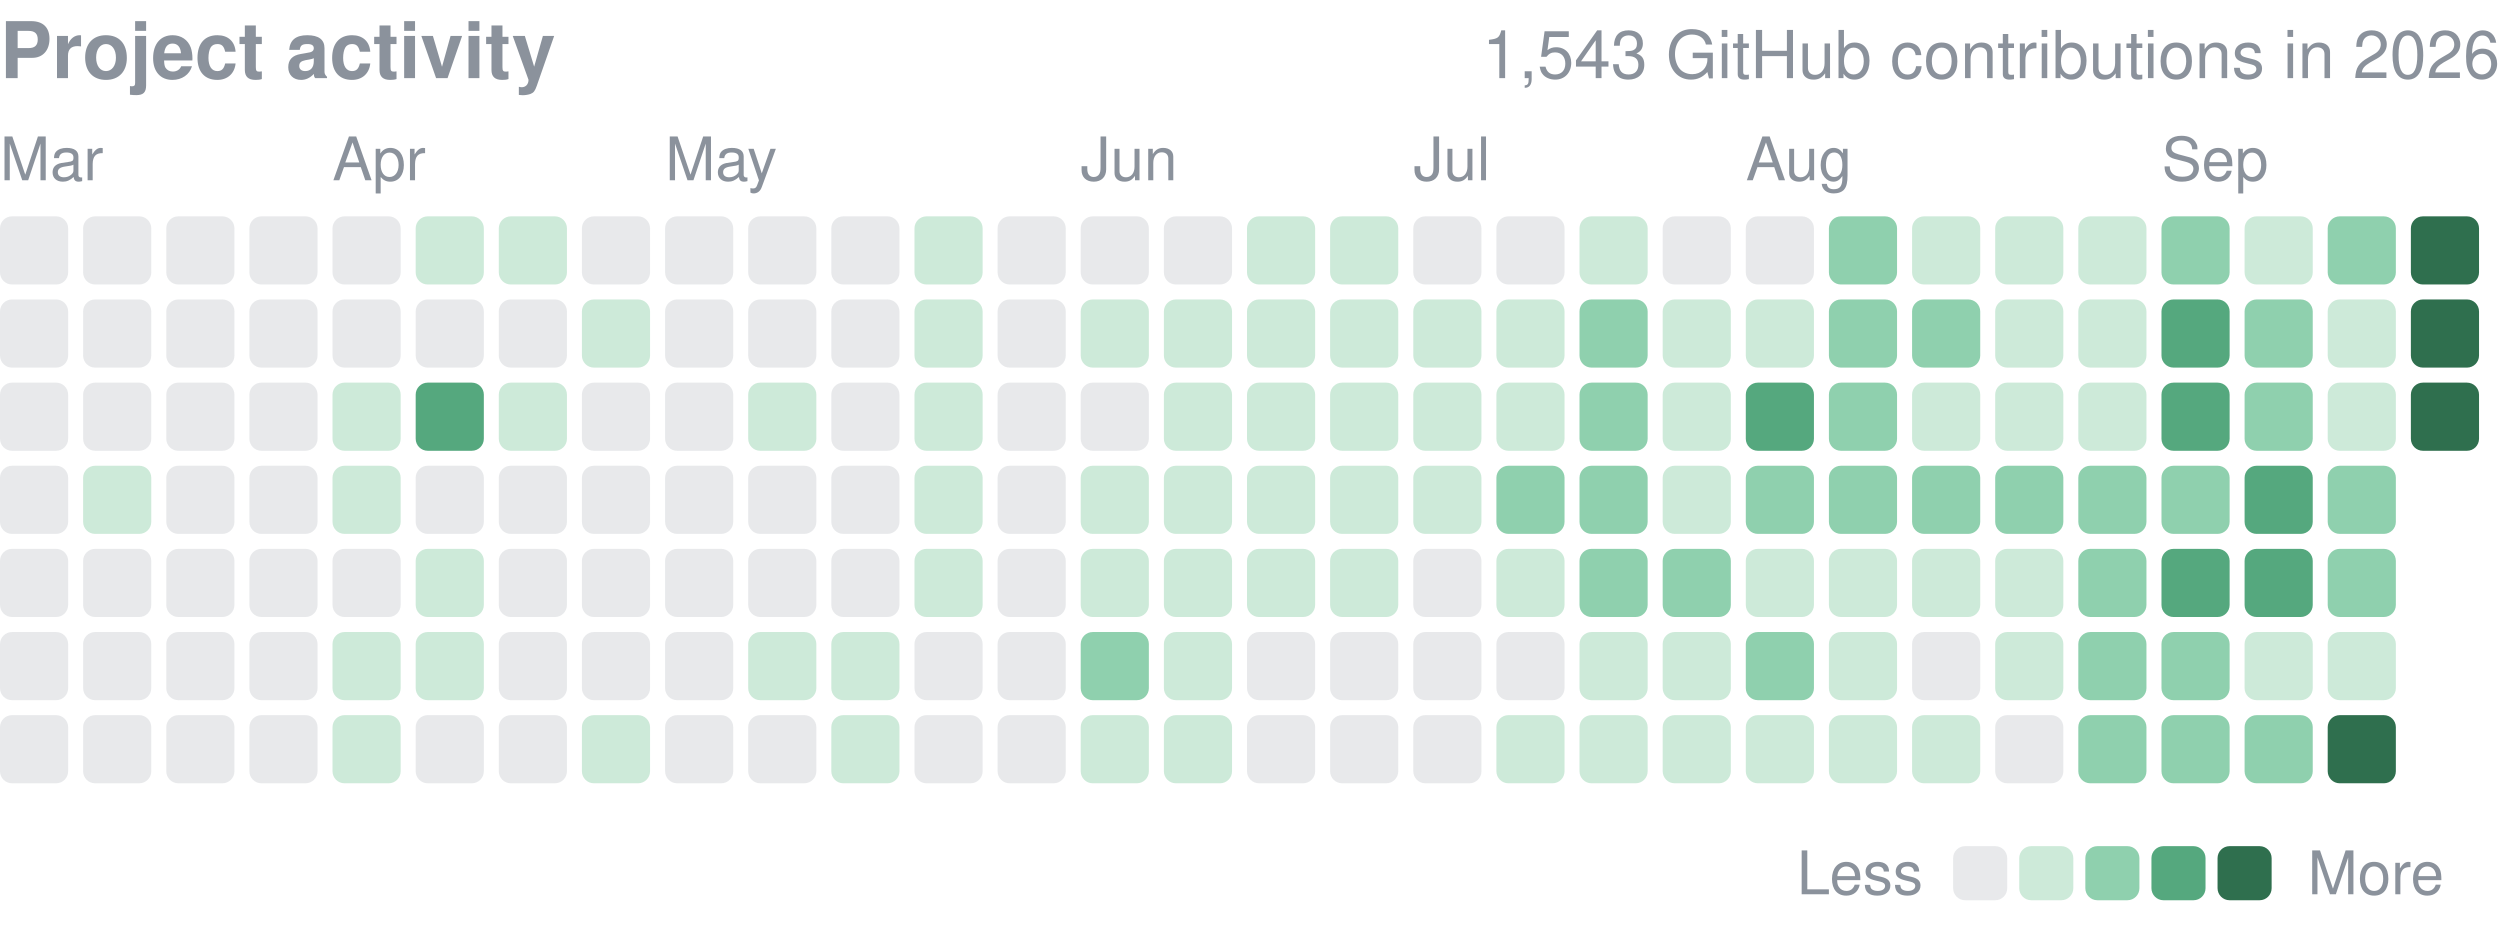
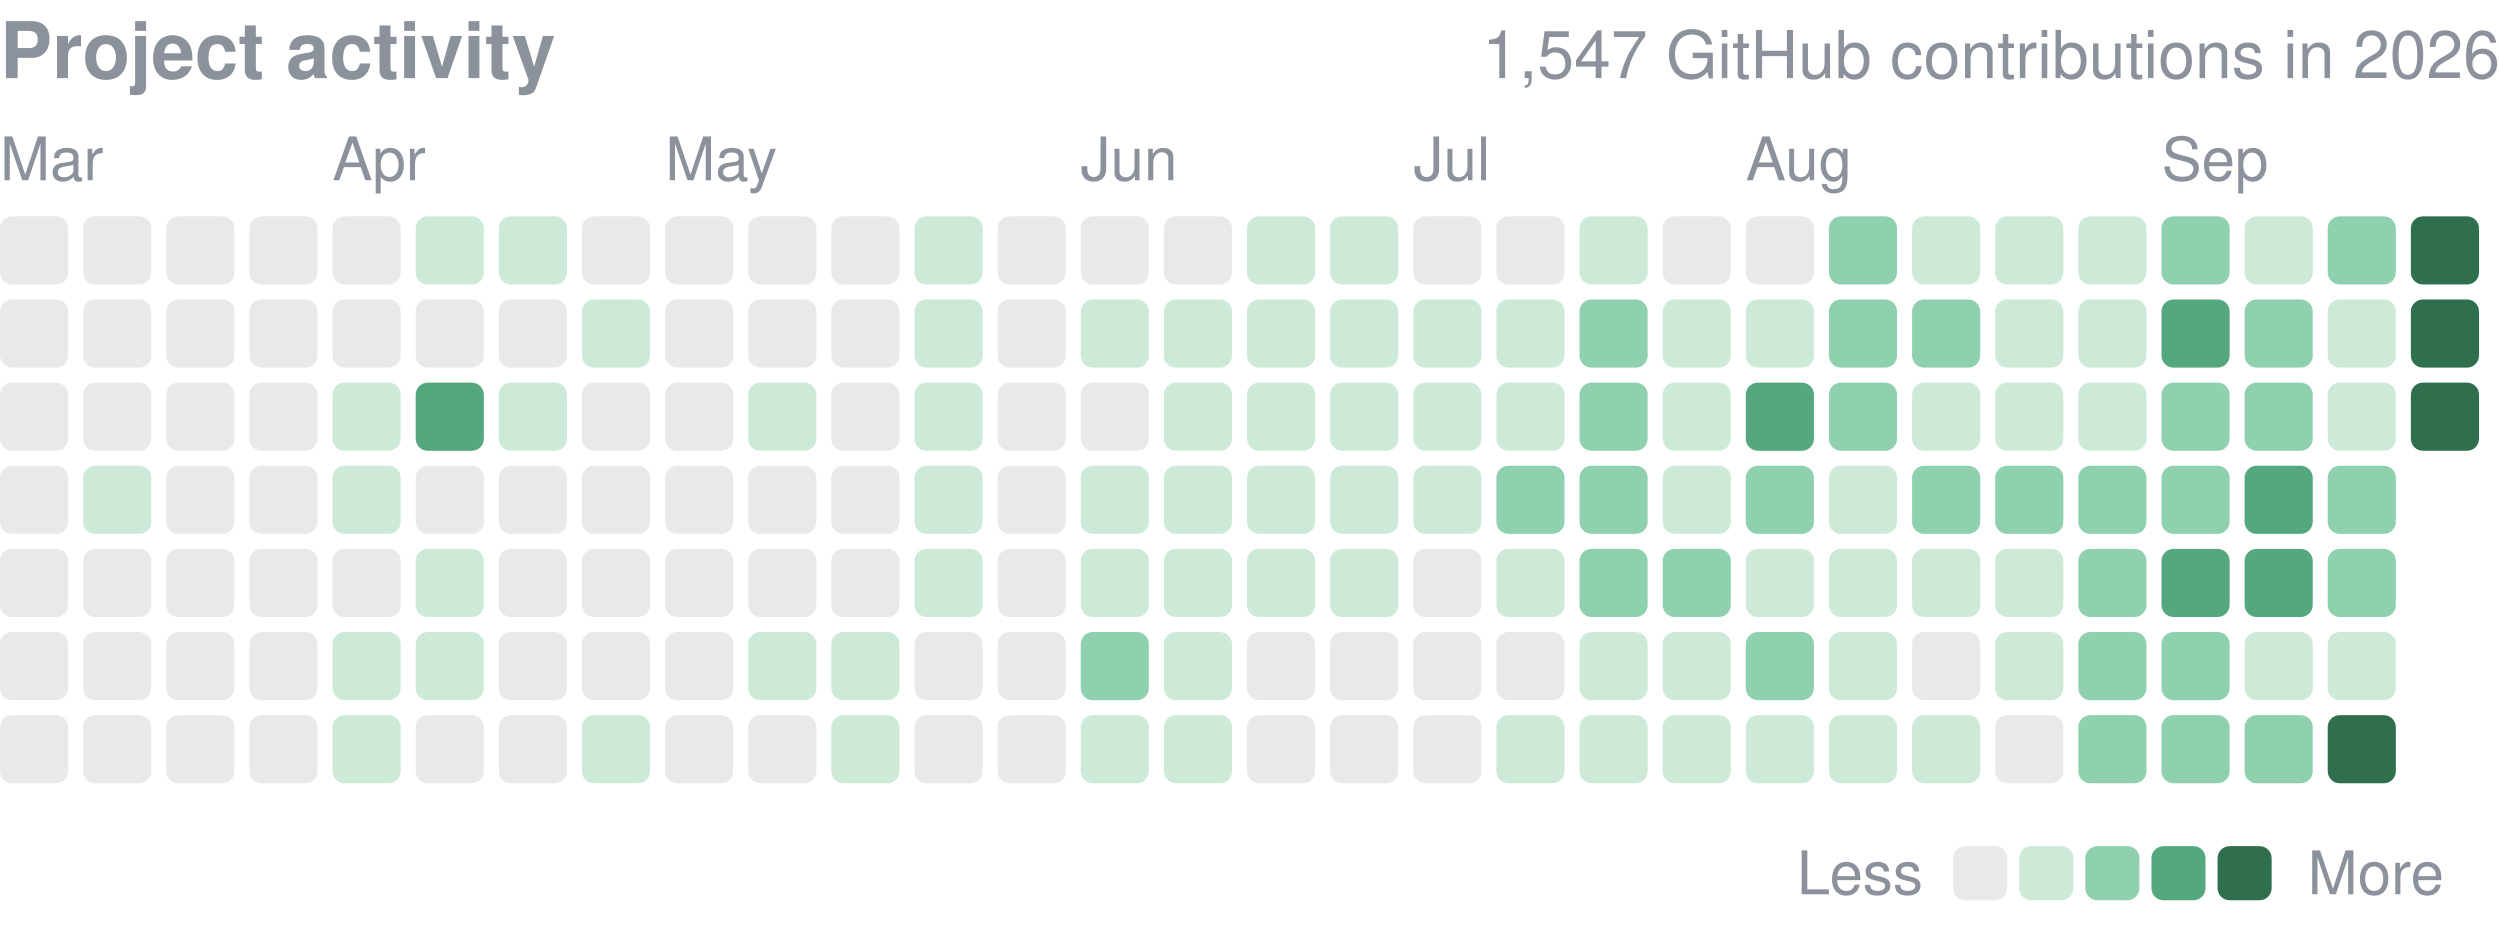
<svg xmlns="http://www.w3.org/2000/svg" width="416" height="155" viewBox="0 0 416 155" role="img" aria-label="yjinyoo GitHub contributions per day in 2026">
  <style>text{font-family:-apple-system,BlinkMacSystemFont,"Segoe UI",Helvetica,Arial,sans-serif}</style>
  <text x="0" y="13" font-size="13" font-weight="600" fill="#8b929c">Project activity</text>
-   <text x="416" y="13" font-size="11" fill="#8b929c" text-anchor="end">1,543 GitHub contributions in 2026</text>
+   <text x="416" y="13" font-size="11" fill="#8b929c" text-anchor="end">1,547 GitHub contributions in 2026</text>
  <text x="0.0" y="30" font-size="10" fill="#8b929c">Mar</text>
  <text x="55.3" y="30" font-size="10" fill="#8b929c">Apr</text>
  <text x="110.7" y="30" font-size="10" fill="#8b929c">May</text>
  <text x="179.8" y="30" font-size="10" fill="#8b929c">Jun</text>
  <text x="235.2" y="30" font-size="10" fill="#8b929c">Jul</text>
  <text x="290.5" y="30" font-size="10" fill="#8b929c">Aug</text>
  <text x="359.7" y="30" font-size="10" fill="#8b929c">Sep</text>
  <rect x="0.00" y="36.00" width="11.34" height="11.34" rx="2.0" fill="#8b929c" opacity="0.2" />
  <rect x="0.00" y="49.83" width="11.34" height="11.34" rx="2.0" fill="#8b929c" opacity="0.2" />
  <rect x="0.00" y="63.67" width="11.34" height="11.34" rx="2.0" fill="#8b929c" opacity="0.2" />
  <rect x="0.00" y="77.50" width="11.34" height="11.34" rx="2.0" fill="#8b929c" opacity="0.2" />
  <rect x="0.00" y="91.33" width="11.34" height="11.34" rx="2.0" fill="#8b929c" opacity="0.2" />
  <rect x="0.00" y="105.17" width="11.34" height="11.34" rx="2.0" fill="#8b929c" opacity="0.2" />
  <rect x="0.00" y="119.00" width="11.34" height="11.34" rx="2.0" fill="#8b929c" opacity="0.2" />
  <rect x="13.83" y="36.00" width="11.34" height="11.34" rx="2.0" fill="#8b929c" opacity="0.2" />
  <rect x="13.83" y="49.83" width="11.34" height="11.34" rx="2.0" fill="#8b929c" opacity="0.2" />
  <rect x="13.83" y="63.67" width="11.34" height="11.34" rx="2.0" fill="#8b929c" opacity="0.2" />
  <rect x="13.83" y="77.50" width="11.34" height="11.34" rx="2.0" fill="#cdead9" />
  <rect x="13.83" y="91.33" width="11.34" height="11.34" rx="2.0" fill="#8b929c" opacity="0.2" />
  <rect x="13.83" y="105.17" width="11.34" height="11.34" rx="2.0" fill="#8b929c" opacity="0.2" />
  <rect x="13.83" y="119.00" width="11.34" height="11.34" rx="2.0" fill="#8b929c" opacity="0.2" />
  <rect x="27.67" y="36.00" width="11.34" height="11.34" rx="2.0" fill="#8b929c" opacity="0.2" />
  <rect x="27.67" y="49.83" width="11.34" height="11.34" rx="2.0" fill="#8b929c" opacity="0.2" />
  <rect x="27.67" y="63.67" width="11.34" height="11.34" rx="2.0" fill="#8b929c" opacity="0.2" />
  <rect x="27.67" y="77.50" width="11.34" height="11.34" rx="2.0" fill="#8b929c" opacity="0.2" />
  <rect x="27.67" y="91.33" width="11.34" height="11.34" rx="2.0" fill="#8b929c" opacity="0.2" />
  <rect x="27.67" y="105.17" width="11.34" height="11.34" rx="2.0" fill="#8b929c" opacity="0.2" />
  <rect x="27.67" y="119.00" width="11.34" height="11.34" rx="2.0" fill="#8b929c" opacity="0.2" />
  <rect x="41.50" y="36.00" width="11.34" height="11.34" rx="2.0" fill="#8b929c" opacity="0.2" />
  <rect x="41.50" y="49.83" width="11.34" height="11.34" rx="2.0" fill="#8b929c" opacity="0.2" />
  <rect x="41.50" y="63.67" width="11.34" height="11.34" rx="2.0" fill="#8b929c" opacity="0.2" />
  <rect x="41.50" y="77.50" width="11.34" height="11.34" rx="2.0" fill="#8b929c" opacity="0.2" />
  <rect x="41.50" y="91.33" width="11.34" height="11.34" rx="2.0" fill="#8b929c" opacity="0.2" />
  <rect x="41.50" y="105.17" width="11.34" height="11.34" rx="2.0" fill="#8b929c" opacity="0.2" />
  <rect x="41.50" y="119.00" width="11.34" height="11.34" rx="2.0" fill="#8b929c" opacity="0.2" />
  <rect x="55.33" y="36.00" width="11.34" height="11.34" rx="2.0" fill="#8b929c" opacity="0.2" />
  <rect x="55.33" y="49.83" width="11.34" height="11.34" rx="2.0" fill="#8b929c" opacity="0.2" />
  <rect x="55.33" y="63.67" width="11.34" height="11.34" rx="2.0" fill="#cdead9" />
  <rect x="55.33" y="77.50" width="11.34" height="11.34" rx="2.0" fill="#cdead9" />
  <rect x="55.33" y="91.33" width="11.34" height="11.34" rx="2.0" fill="#8b929c" opacity="0.2" />
  <rect x="55.33" y="105.17" width="11.34" height="11.34" rx="2.0" fill="#cdead9" />
  <rect x="55.33" y="119.00" width="11.34" height="11.34" rx="2.0" fill="#cdead9" />
  <rect x="69.17" y="36.00" width="11.34" height="11.34" rx="2.0" fill="#cdead9" />
  <rect x="69.17" y="49.83" width="11.34" height="11.34" rx="2.0" fill="#8b929c" opacity="0.2" />
  <rect x="69.17" y="63.67" width="11.34" height="11.34" rx="2.0" fill="#55a87e" />
  <rect x="69.17" y="77.50" width="11.34" height="11.34" rx="2.0" fill="#8b929c" opacity="0.2" />
  <rect x="69.17" y="91.33" width="11.34" height="11.34" rx="2.0" fill="#cdead9" />
  <rect x="69.17" y="105.17" width="11.34" height="11.34" rx="2.0" fill="#cdead9" />
  <rect x="69.17" y="119.00" width="11.34" height="11.34" rx="2.0" fill="#8b929c" opacity="0.2" />
  <rect x="83.00" y="36.00" width="11.34" height="11.34" rx="2.0" fill="#cdead9" />
  <rect x="83.00" y="49.83" width="11.34" height="11.34" rx="2.0" fill="#8b929c" opacity="0.2" />
  <rect x="83.00" y="63.67" width="11.34" height="11.34" rx="2.0" fill="#cdead9" />
  <rect x="83.00" y="77.50" width="11.34" height="11.34" rx="2.0" fill="#8b929c" opacity="0.2" />
  <rect x="83.00" y="91.33" width="11.34" height="11.34" rx="2.0" fill="#8b929c" opacity="0.2" />
  <rect x="83.00" y="105.17" width="11.34" height="11.34" rx="2.0" fill="#8b929c" opacity="0.2" />
  <rect x="83.00" y="119.00" width="11.34" height="11.34" rx="2.0" fill="#8b929c" opacity="0.2" />
  <rect x="96.83" y="36.00" width="11.34" height="11.34" rx="2.0" fill="#8b929c" opacity="0.2" />
  <rect x="96.83" y="49.83" width="11.34" height="11.34" rx="2.0" fill="#cdead9" />
  <rect x="96.83" y="63.67" width="11.34" height="11.34" rx="2.0" fill="#8b929c" opacity="0.2" />
  <rect x="96.83" y="77.50" width="11.34" height="11.34" rx="2.0" fill="#8b929c" opacity="0.2" />
  <rect x="96.83" y="91.33" width="11.34" height="11.34" rx="2.0" fill="#8b929c" opacity="0.2" />
  <rect x="96.83" y="105.17" width="11.34" height="11.34" rx="2.0" fill="#8b929c" opacity="0.2" />
  <rect x="96.83" y="119.00" width="11.34" height="11.34" rx="2.0" fill="#cdead9" />
  <rect x="110.67" y="36.00" width="11.34" height="11.34" rx="2.0" fill="#8b929c" opacity="0.2" />
  <rect x="110.67" y="49.83" width="11.34" height="11.34" rx="2.0" fill="#8b929c" opacity="0.2" />
  <rect x="110.67" y="63.67" width="11.34" height="11.34" rx="2.0" fill="#8b929c" opacity="0.2" />
  <rect x="110.67" y="77.50" width="11.34" height="11.34" rx="2.0" fill="#8b929c" opacity="0.2" />
  <rect x="110.67" y="91.33" width="11.34" height="11.34" rx="2.0" fill="#8b929c" opacity="0.2" />
  <rect x="110.67" y="105.17" width="11.34" height="11.34" rx="2.0" fill="#8b929c" opacity="0.2" />
  <rect x="110.67" y="119.00" width="11.34" height="11.34" rx="2.0" fill="#8b929c" opacity="0.2" />
  <rect x="124.50" y="36.00" width="11.34" height="11.34" rx="2.0" fill="#8b929c" opacity="0.2" />
  <rect x="124.50" y="49.83" width="11.34" height="11.34" rx="2.0" fill="#8b929c" opacity="0.2" />
  <rect x="124.50" y="63.67" width="11.34" height="11.34" rx="2.0" fill="#cdead9" />
  <rect x="124.50" y="77.50" width="11.34" height="11.34" rx="2.0" fill="#8b929c" opacity="0.2" />
  <rect x="124.50" y="91.33" width="11.34" height="11.34" rx="2.0" fill="#8b929c" opacity="0.2" />
  <rect x="124.50" y="105.17" width="11.34" height="11.34" rx="2.0" fill="#cdead9" />
  <rect x="124.50" y="119.00" width="11.34" height="11.34" rx="2.0" fill="#8b929c" opacity="0.2" />
  <rect x="138.33" y="36.00" width="11.34" height="11.34" rx="2.0" fill="#8b929c" opacity="0.2" />
  <rect x="138.33" y="49.83" width="11.34" height="11.34" rx="2.0" fill="#8b929c" opacity="0.2" />
  <rect x="138.33" y="63.67" width="11.34" height="11.34" rx="2.0" fill="#8b929c" opacity="0.2" />
  <rect x="138.33" y="77.50" width="11.34" height="11.34" rx="2.0" fill="#8b929c" opacity="0.2" />
  <rect x="138.33" y="91.33" width="11.34" height="11.34" rx="2.0" fill="#8b929c" opacity="0.2" />
  <rect x="138.33" y="105.17" width="11.34" height="11.34" rx="2.0" fill="#cdead9" />
  <rect x="138.33" y="119.00" width="11.34" height="11.34" rx="2.0" fill="#cdead9" />
  <rect x="152.17" y="36.00" width="11.34" height="11.34" rx="2.0" fill="#cdead9" />
  <rect x="152.17" y="49.83" width="11.34" height="11.34" rx="2.0" fill="#cdead9" />
  <rect x="152.17" y="63.67" width="11.34" height="11.34" rx="2.0" fill="#cdead9" />
  <rect x="152.17" y="77.50" width="11.34" height="11.34" rx="2.0" fill="#cdead9" />
  <rect x="152.17" y="91.33" width="11.34" height="11.34" rx="2.0" fill="#cdead9" />
  <rect x="152.17" y="105.17" width="11.34" height="11.34" rx="2.0" fill="#8b929c" opacity="0.2" />
  <rect x="152.17" y="119.00" width="11.34" height="11.34" rx="2.0" fill="#8b929c" opacity="0.2" />
  <rect x="166.00" y="36.00" width="11.34" height="11.34" rx="2.0" fill="#8b929c" opacity="0.2" />
  <rect x="166.00" y="49.83" width="11.34" height="11.34" rx="2.0" fill="#8b929c" opacity="0.2" />
  <rect x="166.00" y="63.67" width="11.34" height="11.34" rx="2.0" fill="#8b929c" opacity="0.2" />
  <rect x="166.00" y="77.50" width="11.34" height="11.34" rx="2.0" fill="#8b929c" opacity="0.2" />
  <rect x="166.00" y="91.33" width="11.34" height="11.34" rx="2.0" fill="#8b929c" opacity="0.2" />
  <rect x="166.00" y="105.17" width="11.34" height="11.34" rx="2.0" fill="#8b929c" opacity="0.2" />
  <rect x="166.00" y="119.00" width="11.34" height="11.34" rx="2.0" fill="#8b929c" opacity="0.2" />
  <rect x="179.83" y="36.00" width="11.34" height="11.34" rx="2.0" fill="#8b929c" opacity="0.2" />
  <rect x="179.83" y="49.83" width="11.34" height="11.34" rx="2.0" fill="#cdead9" />
  <rect x="179.83" y="63.67" width="11.34" height="11.34" rx="2.0" fill="#8b929c" opacity="0.2" />
  <rect x="179.83" y="77.50" width="11.34" height="11.34" rx="2.0" fill="#cdead9" />
  <rect x="179.83" y="91.33" width="11.34" height="11.34" rx="2.0" fill="#cdead9" />
  <rect x="179.83" y="105.17" width="11.34" height="11.34" rx="2.0" fill="#8fd0ae" />
  <rect x="179.83" y="119.00" width="11.34" height="11.34" rx="2.0" fill="#cdead9" />
  <rect x="193.67" y="36.00" width="11.34" height="11.34" rx="2.0" fill="#8b929c" opacity="0.2" />
  <rect x="193.67" y="49.83" width="11.34" height="11.34" rx="2.0" fill="#cdead9" />
  <rect x="193.67" y="63.67" width="11.34" height="11.34" rx="2.0" fill="#cdead9" />
  <rect x="193.67" y="77.50" width="11.34" height="11.34" rx="2.0" fill="#cdead9" />
  <rect x="193.67" y="91.33" width="11.34" height="11.34" rx="2.0" fill="#cdead9" />
  <rect x="193.67" y="105.17" width="11.34" height="11.34" rx="2.0" fill="#cdead9" />
  <rect x="193.67" y="119.00" width="11.34" height="11.34" rx="2.0" fill="#cdead9" />
  <rect x="207.50" y="36.00" width="11.34" height="11.34" rx="2.0" fill="#cdead9" />
  <rect x="207.50" y="49.83" width="11.34" height="11.34" rx="2.0" fill="#cdead9" />
  <rect x="207.50" y="63.67" width="11.34" height="11.34" rx="2.0" fill="#cdead9" />
  <rect x="207.50" y="77.50" width="11.34" height="11.34" rx="2.0" fill="#cdead9" />
  <rect x="207.50" y="91.33" width="11.34" height="11.34" rx="2.0" fill="#cdead9" />
  <rect x="207.50" y="105.17" width="11.34" height="11.34" rx="2.0" fill="#8b929c" opacity="0.2" />
  <rect x="207.50" y="119.00" width="11.34" height="11.34" rx="2.0" fill="#8b929c" opacity="0.2" />
  <rect x="221.33" y="36.00" width="11.34" height="11.34" rx="2.0" fill="#cdead9" />
  <rect x="221.33" y="49.83" width="11.34" height="11.34" rx="2.0" fill="#cdead9" />
  <rect x="221.33" y="63.67" width="11.34" height="11.34" rx="2.0" fill="#cdead9" />
  <rect x="221.33" y="77.50" width="11.34" height="11.34" rx="2.0" fill="#cdead9" />
  <rect x="221.33" y="91.33" width="11.34" height="11.34" rx="2.0" fill="#cdead9" />
  <rect x="221.33" y="105.17" width="11.34" height="11.34" rx="2.0" fill="#8b929c" opacity="0.2" />
  <rect x="221.33" y="119.00" width="11.34" height="11.34" rx="2.0" fill="#8b929c" opacity="0.2" />
  <rect x="235.17" y="36.00" width="11.34" height="11.34" rx="2.0" fill="#8b929c" opacity="0.2" />
  <rect x="235.17" y="49.83" width="11.34" height="11.34" rx="2.0" fill="#cdead9" />
  <rect x="235.17" y="63.67" width="11.34" height="11.34" rx="2.0" fill="#cdead9" />
  <rect x="235.17" y="77.50" width="11.34" height="11.34" rx="2.0" fill="#cdead9" />
  <rect x="235.17" y="91.33" width="11.34" height="11.34" rx="2.0" fill="#8b929c" opacity="0.2" />
  <rect x="235.17" y="105.17" width="11.34" height="11.34" rx="2.0" fill="#8b929c" opacity="0.2" />
  <rect x="235.17" y="119.00" width="11.34" height="11.34" rx="2.0" fill="#8b929c" opacity="0.2" />
  <rect x="249.00" y="36.00" width="11.34" height="11.34" rx="2.0" fill="#8b929c" opacity="0.2" />
  <rect x="249.00" y="49.83" width="11.34" height="11.34" rx="2.0" fill="#cdead9" />
  <rect x="249.00" y="63.67" width="11.34" height="11.34" rx="2.0" fill="#cdead9" />
  <rect x="249.00" y="77.50" width="11.34" height="11.34" rx="2.0" fill="#8fd0ae" />
  <rect x="249.00" y="91.33" width="11.34" height="11.34" rx="2.0" fill="#cdead9" />
  <rect x="249.00" y="105.17" width="11.34" height="11.34" rx="2.0" fill="#8b929c" opacity="0.2" />
  <rect x="249.00" y="119.00" width="11.34" height="11.34" rx="2.0" fill="#cdead9" />
  <rect x="262.83" y="36.00" width="11.34" height="11.34" rx="2.0" fill="#cdead9" />
  <rect x="262.83" y="49.83" width="11.34" height="11.34" rx="2.0" fill="#8fd0ae" />
  <rect x="262.83" y="63.67" width="11.34" height="11.34" rx="2.0" fill="#8fd0ae" />
  <rect x="262.83" y="77.50" width="11.34" height="11.34" rx="2.0" fill="#8fd0ae" />
  <rect x="262.83" y="91.33" width="11.34" height="11.34" rx="2.0" fill="#8fd0ae" />
  <rect x="262.83" y="105.17" width="11.34" height="11.34" rx="2.0" fill="#cdead9" />
  <rect x="262.83" y="119.00" width="11.34" height="11.34" rx="2.0" fill="#cdead9" />
  <rect x="276.67" y="36.00" width="11.34" height="11.34" rx="2.0" fill="#8b929c" opacity="0.2" />
  <rect x="276.67" y="49.83" width="11.34" height="11.34" rx="2.0" fill="#cdead9" />
  <rect x="276.67" y="63.67" width="11.34" height="11.34" rx="2.0" fill="#cdead9" />
  <rect x="276.67" y="77.50" width="11.34" height="11.34" rx="2.0" fill="#cdead9" />
  <rect x="276.67" y="91.33" width="11.34" height="11.34" rx="2.0" fill="#8fd0ae" />
  <rect x="276.67" y="105.17" width="11.34" height="11.34" rx="2.0" fill="#cdead9" />
  <rect x="276.67" y="119.00" width="11.34" height="11.34" rx="2.0" fill="#cdead9" />
  <rect x="290.50" y="36.00" width="11.34" height="11.34" rx="2.0" fill="#8b929c" opacity="0.2" />
  <rect x="290.50" y="49.83" width="11.34" height="11.34" rx="2.0" fill="#cdead9" />
  <rect x="290.50" y="63.67" width="11.34" height="11.34" rx="2.0" fill="#55a87e" />
  <rect x="290.50" y="77.50" width="11.34" height="11.34" rx="2.0" fill="#8fd0ae" />
  <rect x="290.50" y="91.33" width="11.34" height="11.34" rx="2.0" fill="#cdead9" />
  <rect x="290.50" y="105.17" width="11.34" height="11.34" rx="2.0" fill="#8fd0ae" />
  <rect x="290.50" y="119.00" width="11.34" height="11.34" rx="2.0" fill="#cdead9" />
  <rect x="304.33" y="36.00" width="11.34" height="11.34" rx="2.0" fill="#8fd0ae" />
  <rect x="304.33" y="49.83" width="11.34" height="11.34" rx="2.0" fill="#8fd0ae" />
  <rect x="304.33" y="63.67" width="11.34" height="11.34" rx="2.0" fill="#8fd0ae" />
-   <rect x="304.33" y="77.50" width="11.34" height="11.34" rx="2.0" fill="#8fd0ae" />
+   <rect x="304.33" y="77.50" width="11.34" height="11.34" rx="2.0" fill="#cdead9" />
  <rect x="304.33" y="91.33" width="11.34" height="11.34" rx="2.0" fill="#cdead9" />
  <rect x="304.33" y="105.17" width="11.34" height="11.34" rx="2.0" fill="#cdead9" />
  <rect x="304.33" y="119.00" width="11.34" height="11.34" rx="2.0" fill="#cdead9" />
  <rect x="318.17" y="36.00" width="11.34" height="11.34" rx="2.0" fill="#cdead9" />
  <rect x="318.17" y="49.83" width="11.34" height="11.34" rx="2.0" fill="#8fd0ae" />
  <rect x="318.17" y="63.67" width="11.34" height="11.34" rx="2.0" fill="#cdead9" />
  <rect x="318.17" y="77.50" width="11.34" height="11.34" rx="2.0" fill="#8fd0ae" />
  <rect x="318.17" y="91.33" width="11.34" height="11.34" rx="2.0" fill="#cdead9" />
  <rect x="318.17" y="105.17" width="11.34" height="11.34" rx="2.0" fill="#8b929c" opacity="0.2" />
  <rect x="318.17" y="119.00" width="11.34" height="11.34" rx="2.0" fill="#cdead9" />
  <rect x="332.00" y="36.00" width="11.34" height="11.34" rx="2.0" fill="#cdead9" />
  <rect x="332.00" y="49.83" width="11.34" height="11.34" rx="2.0" fill="#cdead9" />
  <rect x="332.00" y="63.67" width="11.34" height="11.34" rx="2.0" fill="#cdead9" />
  <rect x="332.00" y="77.50" width="11.34" height="11.34" rx="2.0" fill="#8fd0ae" />
  <rect x="332.00" y="91.33" width="11.34" height="11.34" rx="2.0" fill="#cdead9" />
  <rect x="332.00" y="105.17" width="11.34" height="11.34" rx="2.0" fill="#cdead9" />
  <rect x="332.00" y="119.00" width="11.34" height="11.34" rx="2.0" fill="#8b929c" opacity="0.2" />
  <rect x="345.83" y="36.00" width="11.34" height="11.34" rx="2.0" fill="#cdead9" />
  <rect x="345.83" y="49.83" width="11.34" height="11.34" rx="2.0" fill="#cdead9" />
  <rect x="345.83" y="63.67" width="11.34" height="11.34" rx="2.0" fill="#cdead9" />
  <rect x="345.83" y="77.50" width="11.34" height="11.34" rx="2.0" fill="#8fd0ae" />
  <rect x="345.83" y="91.33" width="11.34" height="11.34" rx="2.0" fill="#8fd0ae" />
  <rect x="345.83" y="105.17" width="11.34" height="11.34" rx="2.0" fill="#8fd0ae" />
  <rect x="345.83" y="119.00" width="11.34" height="11.34" rx="2.0" fill="#8fd0ae" />
  <rect x="359.67" y="36.00" width="11.34" height="11.34" rx="2.0" fill="#8fd0ae" />
  <rect x="359.67" y="49.83" width="11.34" height="11.34" rx="2.0" fill="#55a87e" />
-   <rect x="359.67" y="63.67" width="11.34" height="11.34" rx="2.0" fill="#55a87e" />
+   <rect x="359.67" y="63.67" width="11.34" height="11.34" rx="2.0" fill="#8fd0ae" />
  <rect x="359.67" y="77.50" width="11.34" height="11.34" rx="2.0" fill="#8fd0ae" />
  <rect x="359.67" y="91.33" width="11.34" height="11.34" rx="2.0" fill="#55a87e" />
  <rect x="359.67" y="105.17" width="11.34" height="11.34" rx="2.0" fill="#8fd0ae" />
  <rect x="359.67" y="119.00" width="11.34" height="11.34" rx="2.0" fill="#8fd0ae" />
  <rect x="373.50" y="36.00" width="11.34" height="11.34" rx="2.0" fill="#cdead9" />
  <rect x="373.50" y="49.83" width="11.34" height="11.34" rx="2.0" fill="#8fd0ae" />
  <rect x="373.50" y="63.67" width="11.34" height="11.34" rx="2.0" fill="#8fd0ae" />
  <rect x="373.50" y="77.50" width="11.34" height="11.34" rx="2.0" fill="#55a87e" />
  <rect x="373.50" y="91.33" width="11.34" height="11.34" rx="2.0" fill="#55a87e" />
  <rect x="373.50" y="105.17" width="11.34" height="11.34" rx="2.0" fill="#cdead9" />
  <rect x="373.50" y="119.00" width="11.34" height="11.34" rx="2.0" fill="#8fd0ae" />
  <rect x="387.33" y="36.00" width="11.34" height="11.34" rx="2.0" fill="#8fd0ae" />
  <rect x="387.33" y="49.83" width="11.34" height="11.34" rx="2.0" fill="#cdead9" />
  <rect x="387.33" y="63.67" width="11.34" height="11.34" rx="2.0" fill="#cdead9" />
  <rect x="387.33" y="77.50" width="11.34" height="11.34" rx="2.0" fill="#8fd0ae" />
  <rect x="387.33" y="91.33" width="11.34" height="11.34" rx="2.0" fill="#8fd0ae" />
  <rect x="387.33" y="105.17" width="11.34" height="11.34" rx="2.0" fill="#cdead9" />
  <rect x="387.33" y="119.00" width="11.34" height="11.34" rx="2.0" fill="#2f6f4e" />
  <rect x="401.17" y="36.00" width="11.34" height="11.34" rx="2.0" fill="#2f6f4e" />
  <rect x="401.17" y="49.83" width="11.34" height="11.34" rx="2.0" fill="#2f6f4e" />
  <rect x="401.17" y="63.67" width="11.34" height="11.34" rx="2.0" fill="#2f6f4e" />
  <text x="299" y="148.8" font-size="10" fill="#8b929c">Less</text>
  <rect x="325" y="140.8" width="9" height="9" rx="2.0" fill="#8b929c" opacity="0.2" />
  <rect x="336.0" y="140.8" width="9" height="9" rx="2.0" fill="#cdead9" />
  <rect x="347.0" y="140.8" width="9" height="9" rx="2.0" fill="#8fd0ae" />
  <rect x="358.0" y="140.8" width="9" height="9" rx="2.0" fill="#55a87e" />
  <rect x="369.0" y="140.8" width="9" height="9" rx="2.0" fill="#2f6f4e" />
  <text x="384.0" y="148.8" font-size="10" fill="#8b929c">More</text>
</svg>
